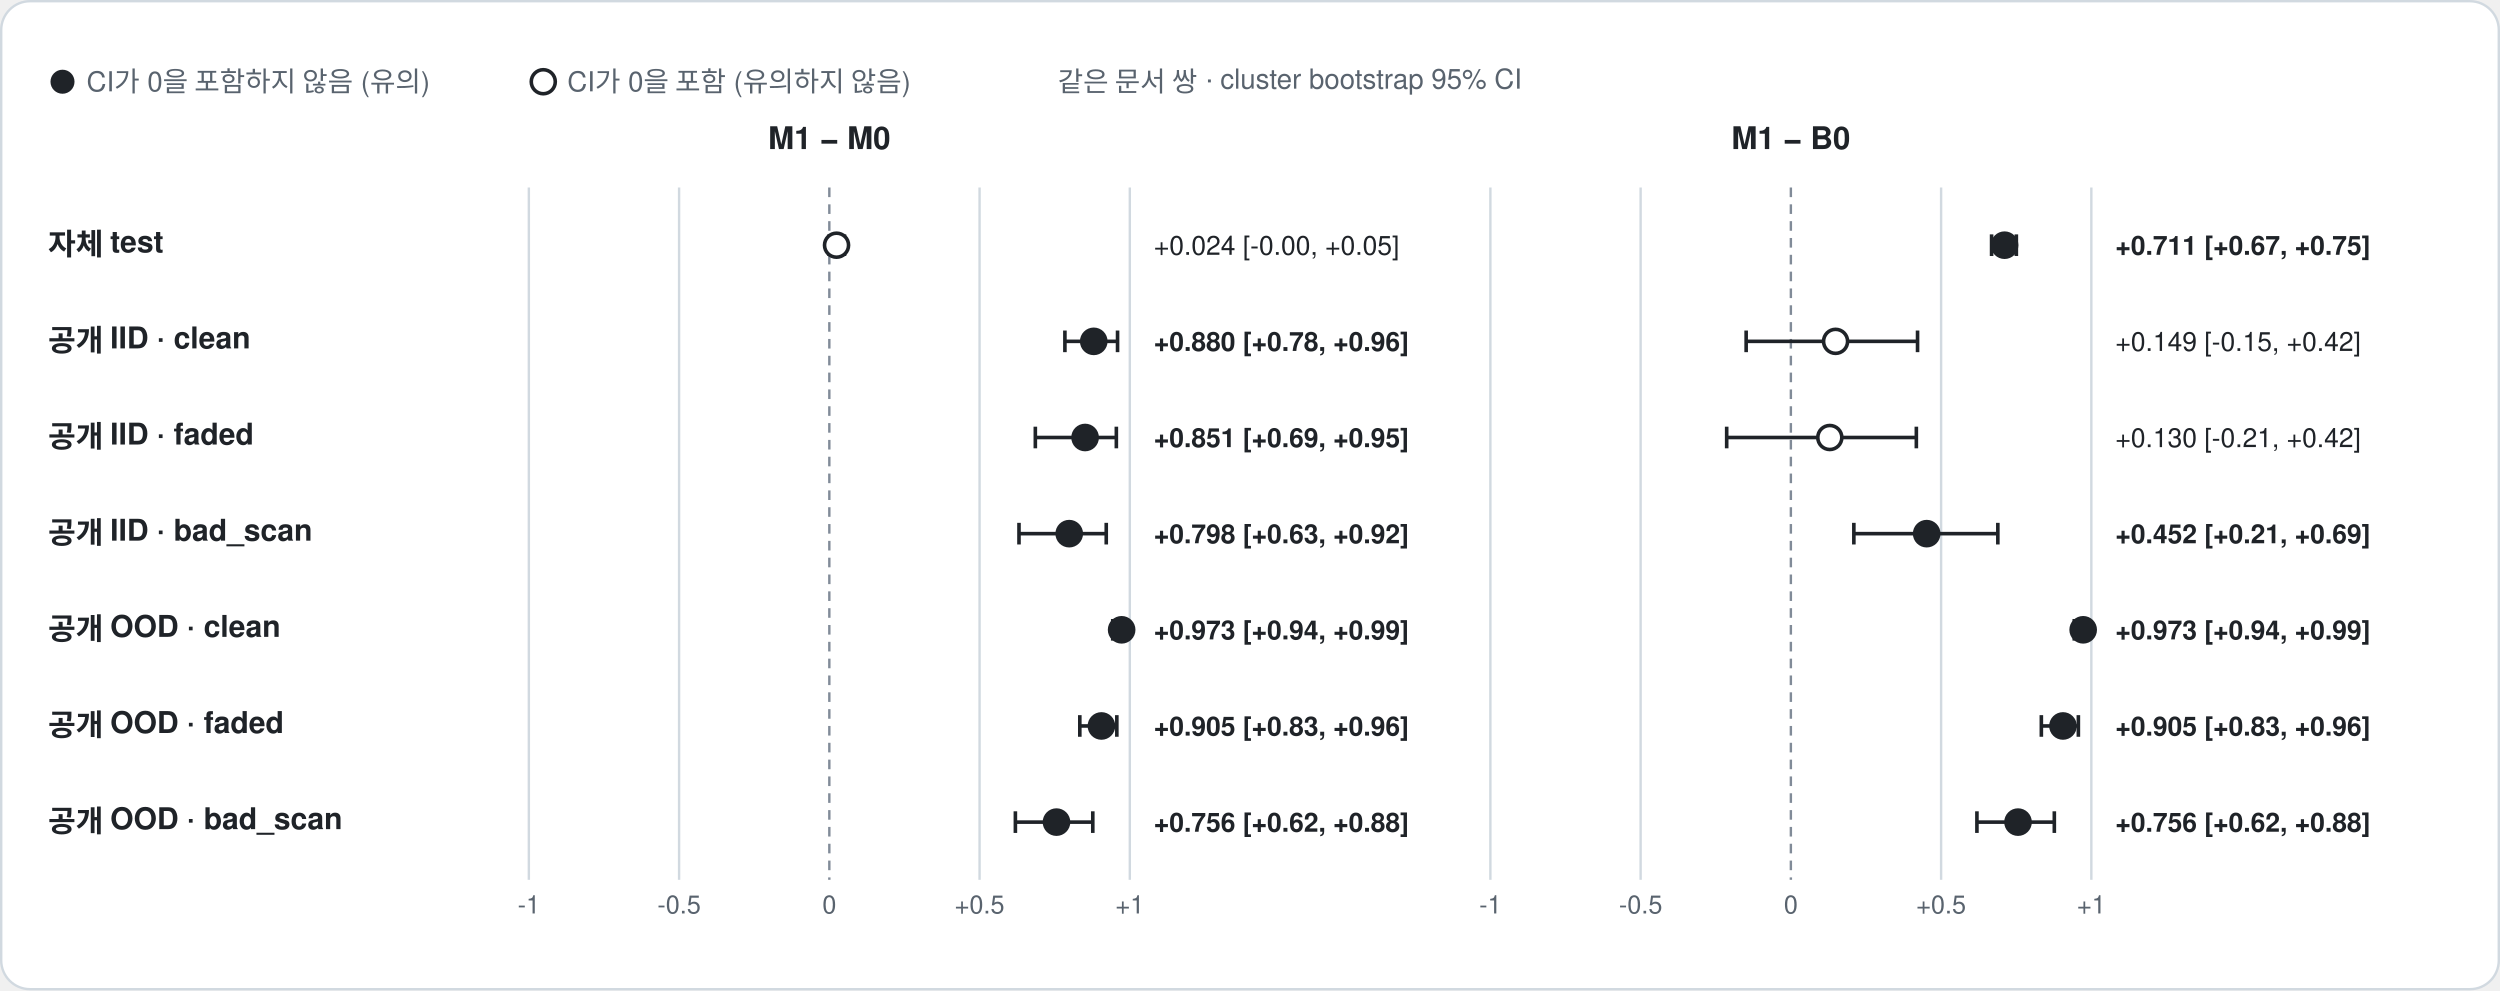
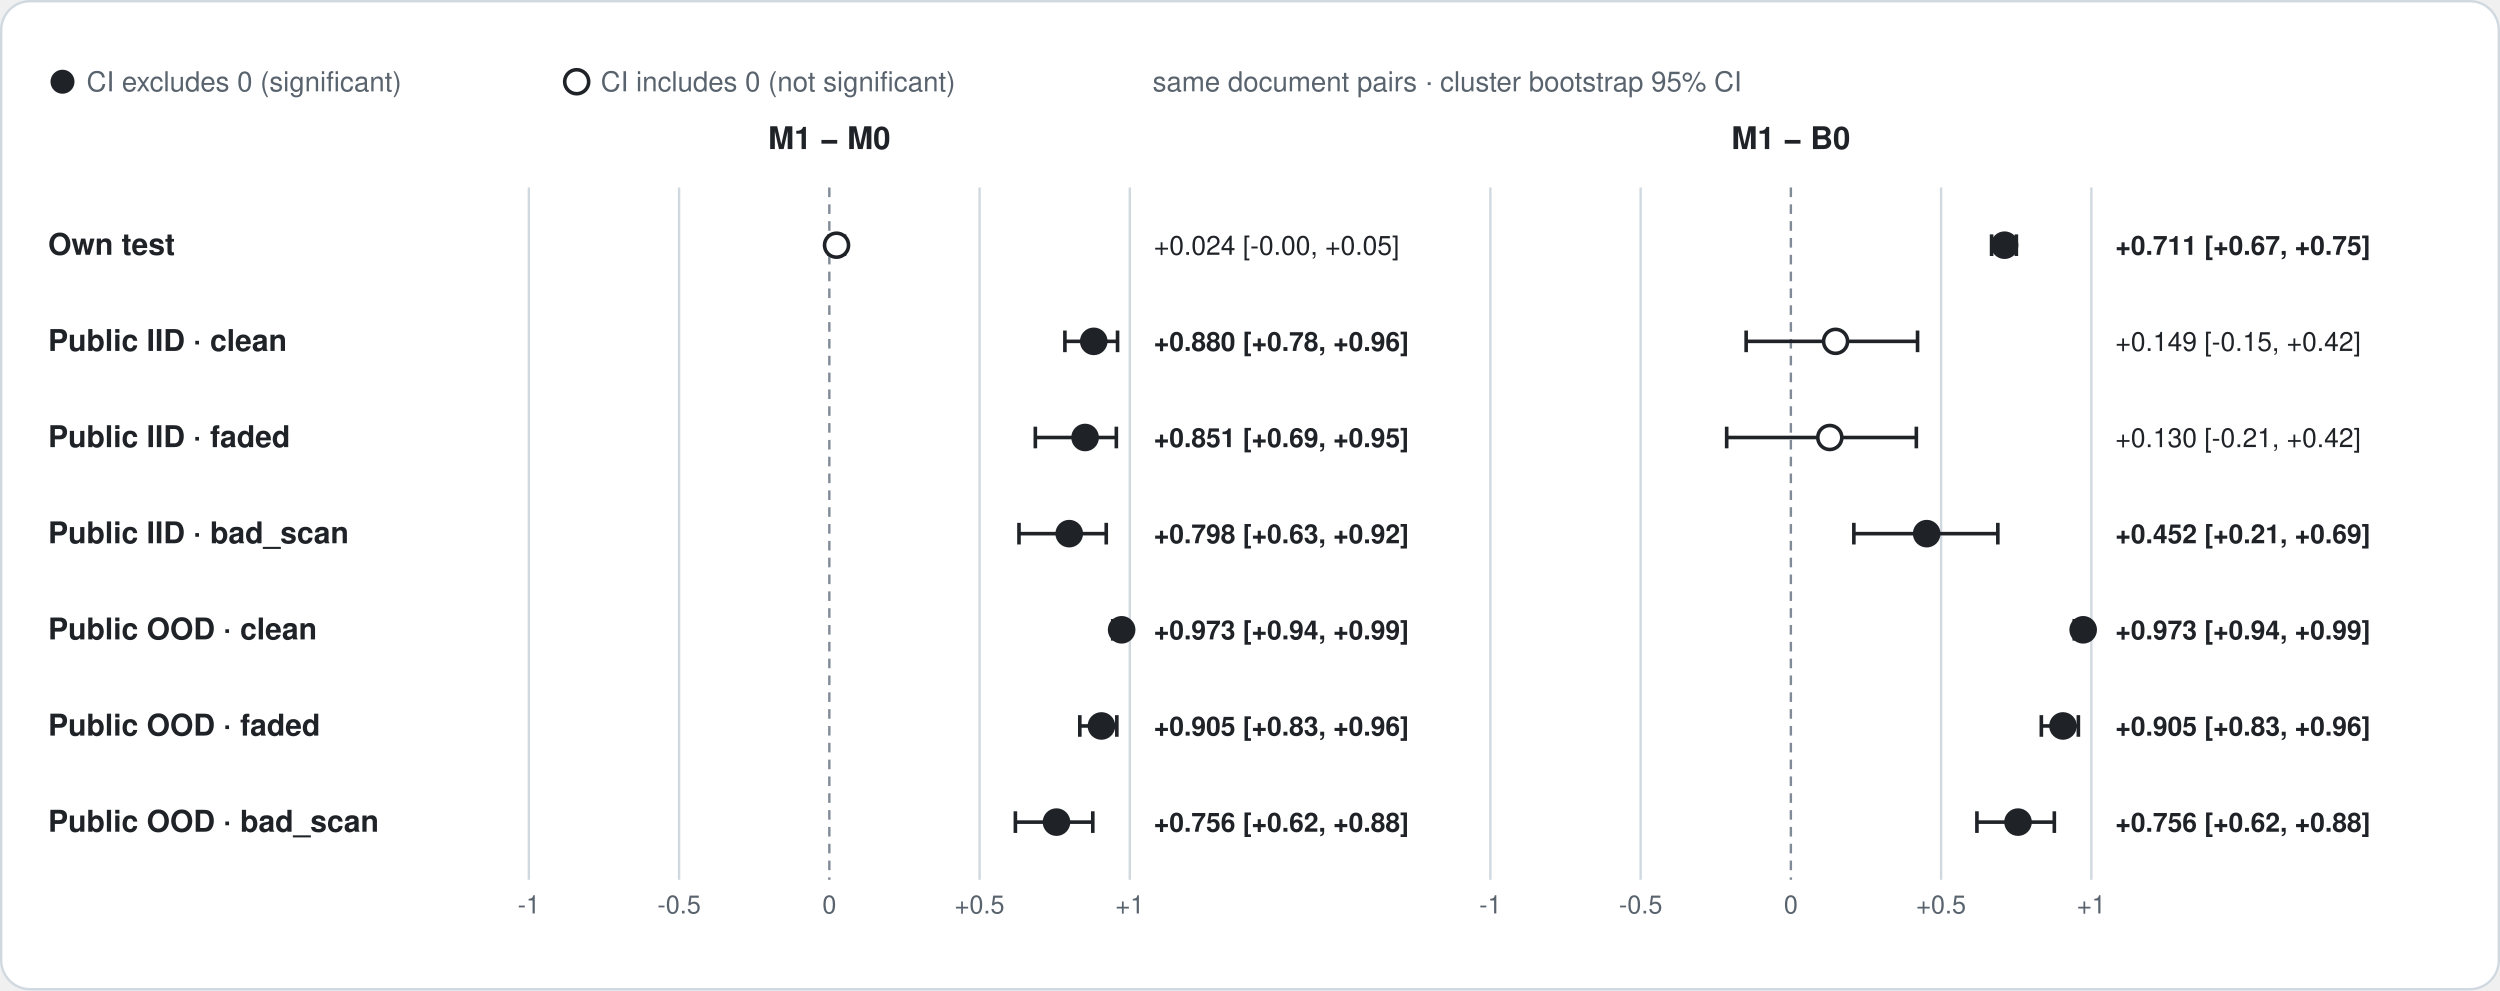
<svg xmlns="http://www.w3.org/2000/svg" width="1040" height="412" viewBox="0 0 1040 412" font-family="'Segoe UI','Malgun Gothic','Apple SD Gothic Neo','Noto Sans KR',Helvetica,Arial,sans-serif" role="img" aria-label="Paired differences in strict field accuracy with 95% CI">
  <rect x="0.5" y="0.5" width="1039" height="411" rx="12" fill="#ffffff" stroke="#d1d9e0" />
  <g transform="translate(20,20)">
    <circle cx="6" cy="14" r="5" fill="#1f2328" />
-     <text x="16.0" y="18.0" fill="#59636e" font-size="11.5" font-weight="400" text-anchor="start">CI가 0을 포함하지 않음 (유의)</text>
-     <circle cx="206" cy="14" r="5" fill="#ffffff" stroke="#1f2328" stroke-width="1.5" />
-     <text x="216.0" y="18.0" fill="#59636e" font-size="11.5" font-weight="400" text-anchor="start">CI가 0을 포함 (유의하지 않음)</text>
-     <text x="420.0" y="18.0" fill="#59636e" font-size="11.5" font-weight="400" text-anchor="start">같은 문서 쌍 · cluster bootstrap 95% CI</text>
+     <text x="16.0" y="18.0" fill="#59636e" font-size="11.5" font-weight="400" text-anchor="start">CI excludes 0 (significant)</text>
+     <circle cx="219.9" cy="14" r="5" fill="#ffffff" stroke="#1f2328" stroke-width="1.5" />
+     <text x="229.9" y="18.0" fill="#59636e" font-size="11.5" font-weight="400" text-anchor="start">CI includes 0 (not significant)</text>
+     <text x="459.5" y="18.0" fill="#59636e" font-size="11.5" font-weight="400" text-anchor="start">same document pairs · cluster bootstrap 95% CI</text>
    <text x="325.0" y="42.0" fill="#1f2328" font-size="13" font-weight="700" text-anchor="middle">M1 − M0</text>
    <line x1="200.0" y1="58" x2="200.0" y2="346" stroke="#d1d9e0" stroke-width="1" />
    <text x="200.0" y="360.0" fill="#59636e" font-size="10.5" font-weight="400" text-anchor="middle">-1</text>
    <line x1="262.5" y1="58" x2="262.5" y2="346" stroke="#d1d9e0" stroke-width="1" />
    <text x="262.5" y="360.0" fill="#59636e" font-size="10.5" font-weight="400" text-anchor="middle">-0.5</text>
    <line x1="325.0" y1="58" x2="325.0" y2="346" stroke="#818b98" stroke-width="1" stroke-dasharray="4 3" />
    <text x="325.0" y="360.0" fill="#59636e" font-size="10.5" font-weight="400" text-anchor="middle">0</text>
    <line x1="387.5" y1="58" x2="387.5" y2="346" stroke="#d1d9e0" stroke-width="1" />
    <text x="387.5" y="360.0" fill="#59636e" font-size="10.5" font-weight="400" text-anchor="middle">+0.5</text>
    <line x1="450.0" y1="58" x2="450.0" y2="346" stroke="#d1d9e0" stroke-width="1" />
    <text x="450.0" y="360.0" fill="#59636e" font-size="10.5" font-weight="400" text-anchor="middle">+1</text>
-     <text x="0.0" y="86.0" fill="#1f2328" font-size="12.5" font-weight="600" text-anchor="start">자체 test</text>
+     <text x="0.0" y="86.0" fill="#1f2328" font-size="12.5" font-weight="600" text-anchor="start">Own test</text>
    <path d="M324.9 77.5 V86.5 M324.9 82.0 H331.3 M331.3 77.5 V86.5" stroke="#1f2328" stroke-width="1.5" fill="none" />
    <circle cx="328.0" cy="82.0" r="5" fill="#ffffff" stroke="#1f2328" stroke-width="1.5" />
    <text x="460.0" y="86.0" fill="#1f2328" font-size="11" font-weight="400" text-anchor="start">+0.024 [-0.00, +0.05]</text>
-     <text x="0.0" y="126.0" fill="#1f2328" font-size="12.5" font-weight="600" text-anchor="start">공개 IID · clean</text>
+     <text x="0.0" y="126.0" fill="#1f2328" font-size="12.5" font-weight="600" text-anchor="start">Public IID · clean</text>
    <path d="M423.0 117.5 V126.5 M423.0 122.0 H444.9 M444.9 117.5 V126.5" stroke="#1f2328" stroke-width="1.5" fill="none" />
    <circle cx="435.0" cy="122.0" r="5" fill="#1f2328" stroke="#1f2328" stroke-width="1.5" />
    <text x="460.0" y="126.0" fill="#1f2328" font-size="11" font-weight="600" text-anchor="start">+0.880 [+0.78, +0.96]</text>
-     <text x="0.0" y="166.0" fill="#1f2328" font-size="12.5" font-weight="600" text-anchor="start">공개 IID · faded</text>
+     <text x="0.0" y="166.0" fill="#1f2328" font-size="12.5" font-weight="600" text-anchor="start">Public IID · faded</text>
    <path d="M410.7 157.5 V166.5 M410.7 162.0 H444.4 M444.4 157.5 V166.5" stroke="#1f2328" stroke-width="1.5" fill="none" />
    <circle cx="431.4" cy="162.0" r="5" fill="#1f2328" stroke="#1f2328" stroke-width="1.5" />
    <text x="460.0" y="166.0" fill="#1f2328" font-size="11" font-weight="600" text-anchor="start">+0.851 [+0.69, +0.95]</text>
-     <text x="0.0" y="206.0" fill="#1f2328" font-size="12.5" font-weight="600" text-anchor="start">공개 IID · bad_scan</text>
+     <text x="0.0" y="206.0" fill="#1f2328" font-size="12.5" font-weight="600" text-anchor="start">Public IID · bad_scan</text>
    <path d="M403.9 197.5 V206.5 M403.9 202.0 H440.2 M440.2 197.5 V206.5" stroke="#1f2328" stroke-width="1.5" fill="none" />
    <circle cx="424.8" cy="202.0" r="5" fill="#1f2328" stroke="#1f2328" stroke-width="1.5" />
    <text x="460.0" y="206.0" fill="#1f2328" font-size="11" font-weight="600" text-anchor="start">+0.798 [+0.63, +0.92]</text>
-     <text x="0.0" y="246.0" fill="#1f2328" font-size="12.5" font-weight="600" text-anchor="start">공개 OOD · clean</text>
+     <text x="0.0" y="246.0" fill="#1f2328" font-size="12.5" font-weight="600" text-anchor="start">Public OOD · clean</text>
    <path d="M442.9 237.5 V246.5 M442.9 242.0 H449.1 M449.1 237.5 V246.5" stroke="#1f2328" stroke-width="1.5" fill="none" />
    <circle cx="446.6" cy="242.0" r="5" fill="#1f2328" stroke="#1f2328" stroke-width="1.5" />
    <text x="460.0" y="246.0" fill="#1f2328" font-size="11" font-weight="600" text-anchor="start">+0.973 [+0.94, +0.99]</text>
-     <text x="0.0" y="286.0" fill="#1f2328" font-size="12.5" font-weight="600" text-anchor="start">공개 OOD · faded</text>
+     <text x="0.0" y="286.0" fill="#1f2328" font-size="12.5" font-weight="600" text-anchor="start">Public OOD · faded</text>
    <path d="M429.2 277.5 V286.5 M429.2 282.0 H444.6 M444.6 277.5 V286.5" stroke="#1f2328" stroke-width="1.5" fill="none" />
    <circle cx="438.2" cy="282.0" r="5" fill="#1f2328" stroke="#1f2328" stroke-width="1.5" />
    <text x="460.0" y="286.0" fill="#1f2328" font-size="11" font-weight="600" text-anchor="start">+0.905 [+0.83, +0.96]</text>
-     <text x="0.0" y="326.0" fill="#1f2328" font-size="12.5" font-weight="600" text-anchor="start">공개 OOD · bad_scan</text>
+     <text x="0.0" y="326.0" fill="#1f2328" font-size="12.5" font-weight="600" text-anchor="start">Public OOD · bad_scan</text>
    <path d="M402.4 317.5 V326.5 M402.4 322.0 H434.6 M434.6 317.5 V326.5" stroke="#1f2328" stroke-width="1.5" fill="none" />
    <circle cx="419.5" cy="322.0" r="5" fill="#1f2328" stroke="#1f2328" stroke-width="1.5" />
    <text x="460.0" y="326.0" fill="#1f2328" font-size="11" font-weight="600" text-anchor="start">+0.756 [+0.62, +0.88]</text>
    <text x="725.0" y="42.0" fill="#1f2328" font-size="13" font-weight="700" text-anchor="middle">M1 − B0</text>
    <line x1="600.0" y1="58" x2="600.0" y2="346" stroke="#d1d9e0" stroke-width="1" />
    <text x="600.0" y="360.0" fill="#59636e" font-size="10.5" font-weight="400" text-anchor="middle">-1</text>
    <line x1="662.5" y1="58" x2="662.5" y2="346" stroke="#d1d9e0" stroke-width="1" />
    <text x="662.5" y="360.0" fill="#59636e" font-size="10.5" font-weight="400" text-anchor="middle">-0.5</text>
    <line x1="725.0" y1="58" x2="725.0" y2="346" stroke="#818b98" stroke-width="1" stroke-dasharray="4 3" />
    <text x="725.0" y="360.0" fill="#59636e" font-size="10.5" font-weight="400" text-anchor="middle">0</text>
    <line x1="787.5" y1="58" x2="787.5" y2="346" stroke="#d1d9e0" stroke-width="1" />
    <text x="787.5" y="360.0" fill="#59636e" font-size="10.5" font-weight="400" text-anchor="middle">+0.5</text>
    <line x1="850.0" y1="58" x2="850.0" y2="346" stroke="#d1d9e0" stroke-width="1" />
    <text x="850.0" y="360.0" fill="#59636e" font-size="10.5" font-weight="400" text-anchor="middle">+1</text>
    <path d="M808.5 77.5 V86.5 M808.5 82.0 H818.8 M818.8 77.5 V86.5" stroke="#1f2328" stroke-width="1.5" fill="none" />
    <circle cx="813.9" cy="82.0" r="5" fill="#1f2328" stroke="#1f2328" stroke-width="1.5" />
    <text x="860.0" y="86.0" fill="#1f2328" font-size="11" font-weight="600" text-anchor="start">+0.711 [+0.67, +0.75]</text>
    <path d="M706.4 117.5 V126.5 M706.4 122.0 H777.7 M777.7 117.5 V126.5" stroke="#1f2328" stroke-width="1.5" fill="none" />
    <circle cx="743.6" cy="122.0" r="5" fill="#ffffff" stroke="#1f2328" stroke-width="1.5" />
    <text x="860.0" y="126.0" fill="#1f2328" font-size="11" font-weight="400" text-anchor="start">+0.149 [-0.15, +0.42]</text>
    <path d="M698.3 157.5 V166.5 M698.3 162.0 H777.2 M777.2 157.5 V166.5" stroke="#1f2328" stroke-width="1.5" fill="none" />
    <circle cx="741.2" cy="162.0" r="5" fill="#ffffff" stroke="#1f2328" stroke-width="1.5" />
    <text x="860.0" y="166.0" fill="#1f2328" font-size="11" font-weight="400" text-anchor="start">+0.130 [-0.21, +0.42]</text>
    <path d="M751.2 197.5 V206.5 M751.2 202.0 H811.1 M811.1 197.5 V206.5" stroke="#1f2328" stroke-width="1.5" fill="none" />
    <circle cx="781.5" cy="202.0" r="5" fill="#1f2328" stroke="#1f2328" stroke-width="1.5" />
    <text x="860.0" y="206.0" fill="#1f2328" font-size="11" font-weight="600" text-anchor="start">+0.452 [+0.21, +0.69]</text>
    <path d="M842.9 237.5 V246.5 M842.9 242.0 H849.1 M849.1 237.5 V246.5" stroke="#1f2328" stroke-width="1.5" fill="none" />
    <circle cx="846.6" cy="242.0" r="5" fill="#1f2328" stroke="#1f2328" stroke-width="1.5" />
    <text x="860.0" y="246.0" fill="#1f2328" font-size="11" font-weight="600" text-anchor="start">+0.973 [+0.94, +0.99]</text>
    <path d="M829.2 277.5 V286.5 M829.2 282.0 H844.6 M844.6 277.5 V286.5" stroke="#1f2328" stroke-width="1.5" fill="none" />
    <circle cx="838.2" cy="282.0" r="5" fill="#1f2328" stroke="#1f2328" stroke-width="1.5" />
    <text x="860.0" y="286.0" fill="#1f2328" font-size="11" font-weight="600" text-anchor="start">+0.905 [+0.83, +0.96]</text>
    <path d="M802.4 317.5 V326.5 M802.4 322.0 H834.6 M834.6 317.5 V326.5" stroke="#1f2328" stroke-width="1.5" fill="none" />
    <circle cx="819.5" cy="322.0" r="5" fill="#1f2328" stroke="#1f2328" stroke-width="1.5" />
    <text x="860.0" y="326.0" fill="#1f2328" font-size="11" font-weight="600" text-anchor="start">+0.756 [+0.62, +0.88]</text>
  </g>
</svg>
